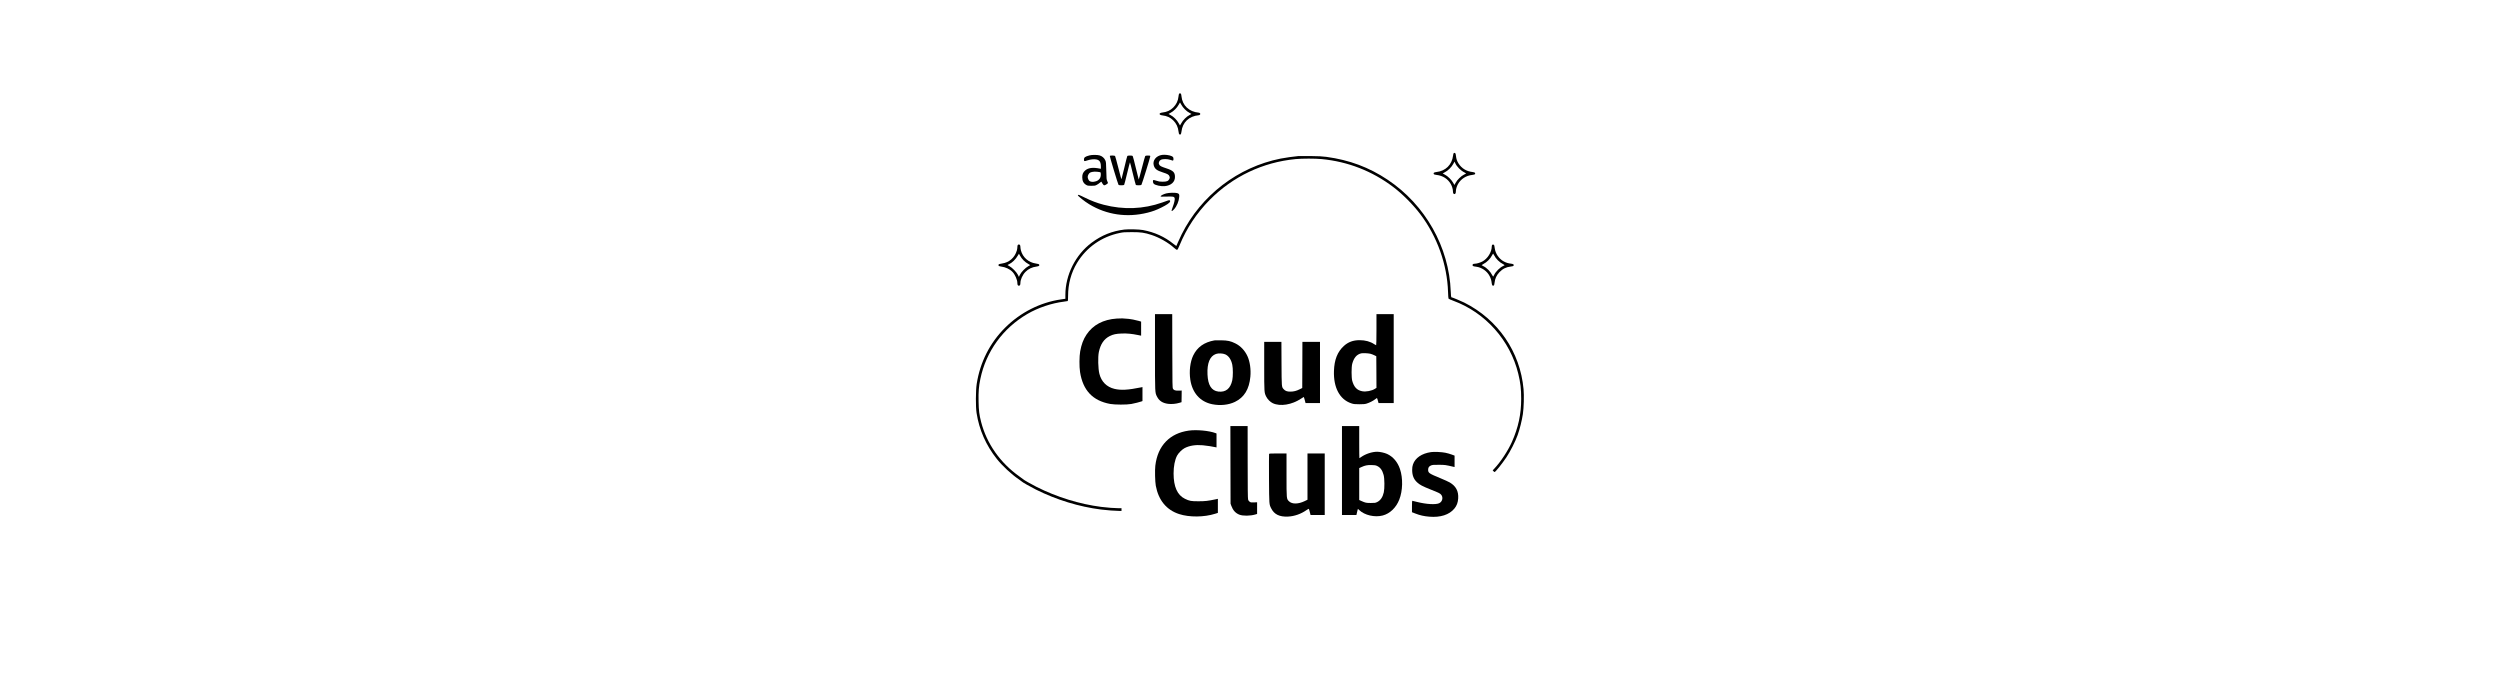
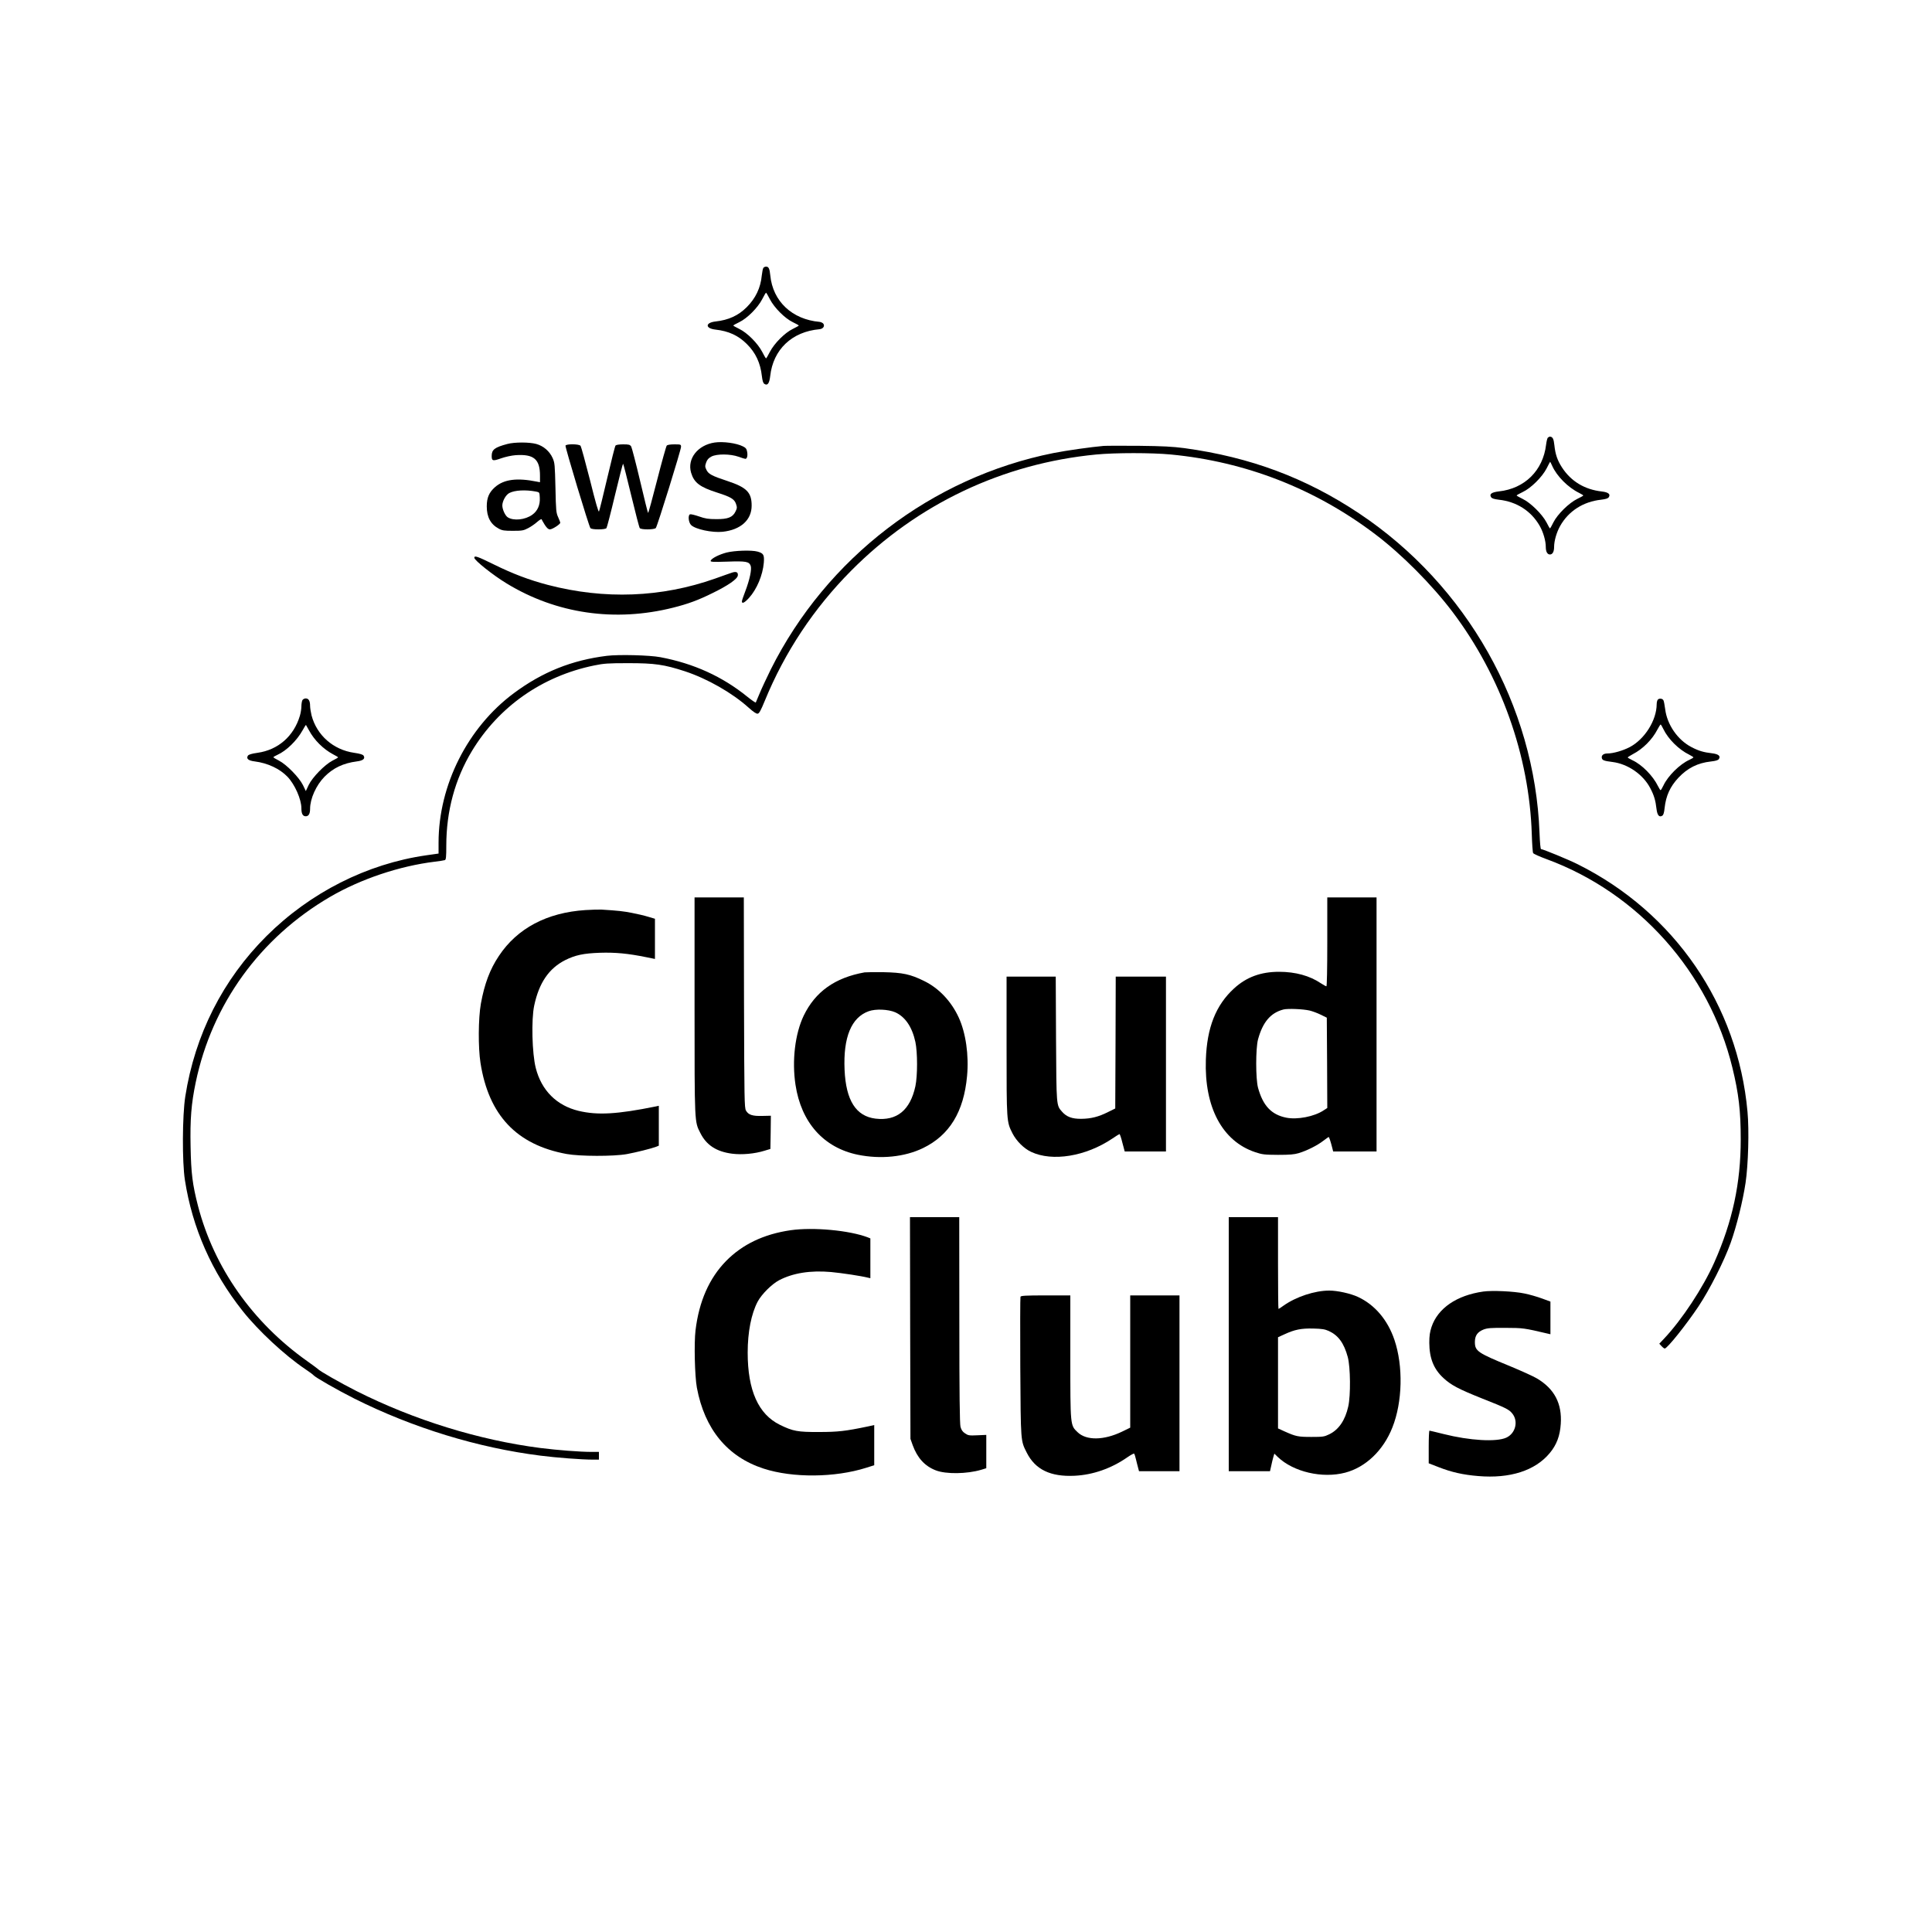
- <svg xmlns="http://www.w3.org/2000/svg" version="1.0" width="480.2" height="129.9" viewBox="0 0 2000 2000" preserveAspectRatio="xMidYMid meet">
+ <svg xmlns="http://www.w3.org/2000/svg" version="1.0" width="2000pt" height="2000pt" viewBox="0 0 2000 2000" preserveAspectRatio="xMidYMid meet">
  <g transform="translate(0,2000) scale(0.1,-0.1)" fill="#000000" stroke="none">
    <path d="M7903 17228 c-6 -7 -13 -43 -17 -79 -12 -129 -64 -237 -156 -329 -87 -87 -188 -133 -323 -148 -108 -12 -108 -72 0 -84 135 -15 236 -61 324 -149 92 -91 141 -197 156 -333 6 -49 13 -72 26 -80 32 -21 51 4 60 80 30 276 225 461 511 486 36 4 56 31 40 56 -6 9 -24 18 -40 20 -284 25 -484 213 -510 481 -7 71 -17 91 -44 91 -10 0 -22 -6 -27 -12z m67 -326 c46 -88 154 -197 237 -237 34 -16 62 -32 62 -35 0 -3 -28 -18 -62 -35 -83 -40 -191 -149 -237 -237 -19 -38 -37 -68 -40 -68 -3 0 -21 30 -40 68 -46 88 -154 197 -237 237 -34 17 -62 32 -62 35 0 3 28 19 62 35 83 40 191 149 237 237 19 38 37 68 40 68 3 0 21 -30 40 -68z" />
    <path d="M16022 15468 c-5 -7 -13 -39 -17 -72 -32 -267 -221 -454 -489 -483 -76 -9 -101 -28 -80 -60 8 -13 31 -20 80 -26 185 -20 335 -117 423 -271 37 -65 63 -155 63 -218 0 -49 16 -78 43 -78 27 0 43 29 43 78 0 63 26 153 63 218 87 154 239 251 423 271 49 6 72 13 80 26 20 31 -4 51 -71 59 -179 20 -320 105 -414 250 -47 73 -68 134 -78 228 -7 68 -18 89 -47 90 -6 0 -16 -6 -22 -12z m46 -290 c48 -108 165 -225 280 -281 23 -12 42 -23 42 -26 0 -4 -28 -19 -63 -36 -83 -40 -204 -158 -246 -242 -17 -35 -33 -63 -36 -63 -2 0 -19 28 -36 63 -45 85 -165 203 -246 242 -35 17 -63 33 -63 36 0 3 28 19 62 35 86 40 203 156 249 246 19 38 35 68 36 68 1 0 11 -19 21 -42z" />
    <path d="M7398 15419 c-175 -26 -286 -167 -244 -312 31 -104 90 -149 272 -207 138 -44 176 -66 193 -116 12 -36 12 -44 -4 -77 -29 -62 -79 -82 -200 -81 -82 0 -114 5 -179 28 -44 15 -85 25 -93 22 -23 -9 -16 -84 11 -111 44 -44 218 -81 326 -70 188 20 302 123 301 272 0 136 -52 188 -252 254 -158 52 -196 72 -216 115 -15 31 -16 39 -3 76 11 31 25 46 55 62 56 29 195 28 280 -2 32 -12 65 -22 71 -22 18 0 26 34 18 75 -5 28 -14 40 -43 54 -67 34 -206 53 -293 40z" />
    <path d="M5252 15404 c-131 -35 -162 -58 -162 -124 0 -52 11 -55 96 -25 45 16 110 30 151 33 189 13 253 -41 253 -213 l0 -67 -32 6 c-207 42 -342 24 -434 -57 -61 -54 -85 -109 -85 -199 0 -111 40 -186 125 -231 35 -19 57 -22 146 -22 96 0 110 3 158 28 29 15 71 44 94 65 23 20 43 32 45 26 2 -6 17 -32 33 -58 22 -33 36 -46 53 -46 25 0 107 53 107 69 0 5 -10 30 -22 57 -21 46 -23 67 -28 304 -6 239 -7 258 -29 308 -32 71 -94 125 -169 146 -72 20 -226 20 -300 0z m298 -493 c35 -7 35 -7 38 -64 4 -75 -23 -136 -77 -175 -74 -54 -195 -66 -255 -27 -27 18 -56 82 -56 123 1 46 36 109 72 128 56 30 169 36 278 15z" />
    <path d="M5854 15387 c-5 -15 242 -835 258 -854 7 -8 37 -13 83 -13 46 0 76 5 83 13 5 6 45 159 88 340 43 180 81 327 84 327 3 0 41 -147 84 -327 44 -181 83 -334 89 -340 14 -18 151 -17 166 1 16 19 261 809 261 840 0 25 -2 26 -69 26 -44 0 -72 -5 -79 -13 -6 -7 -51 -167 -99 -355 -48 -188 -90 -342 -94 -342 -3 0 -40 150 -83 333 -43 182 -85 342 -92 355 -13 19 -23 22 -83 22 -43 0 -72 -5 -79 -12 -6 -7 -44 -159 -86 -338 -42 -179 -80 -334 -85 -344 -5 -14 -34 85 -93 323 -48 188 -92 348 -98 356 -16 20 -148 21 -156 2z" />
    <path d="M11425 15384 c-127 -11 -384 -47 -520 -74 -1260 -252 -2348 -1085 -2926 -2240 -42 -86 -94 -196 -114 -245 -21 -50 -39 -93 -41 -97 -3 -4 -42 23 -87 59 -259 210 -556 345 -902 410 -111 21 -429 29 -552 14 -364 -45 -668 -167 -964 -387 -478 -355 -779 -952 -779 -1547 l0 -113 -127 -18 c-614 -88 -1201 -385 -1654 -836 -452 -450 -741 -1021 -841 -1661 -31 -199 -33 -678 -4 -864 77 -497 278 -953 597 -1355 161 -204 439 -462 646 -601 43 -29 83 -58 88 -65 19 -23 252 -156 425 -243 606 -303 1276 -508 1926 -590 163 -21 429 -41 541 -41 l63 0 0 40 0 40 -77 0 c-118 0 -350 18 -526 40 -639 82 -1311 290 -1907 590 -162 82 -387 210 -399 228 -4 4 -53 41 -110 81 -568 403 -966 969 -1132 1610 -56 218 -71 334 -76 611 -6 283 7 445 53 665 169 811 667 1498 1390 1920 317 185 718 320 1086 365 48 6 95 13 103 16 12 5 15 31 15 150 0 357 90 689 265 979 278 460 728 776 1265 886 102 21 142 24 355 24 274 0 370 -14 588 -85 229 -76 486 -222 656 -375 49 -44 80 -65 94 -63 16 2 32 31 74 133 207 505 507 957 893 1346 686 692 1571 1111 2538 1204 199 19 575 19 773 0 774 -74 1492 -354 2112 -823 276 -208 589 -523 804 -807 500 -663 794 -1486 820 -2300 3 -99 9 -187 14 -196 4 -8 66 -36 137 -62 952 -349 1686 -1172 1926 -2161 65 -267 86 -446 86 -740 0 -455 -85 -849 -273 -1273 -117 -263 -335 -594 -521 -791 l-49 -52 23 -25 c13 -14 28 -25 33 -25 26 0 221 244 349 435 117 176 265 468 334 660 61 171 126 433 154 620 28 189 38 543 20 737 -100 1105 -755 2060 -1755 2560 -90 46 -363 158 -382 158 -6 0 -12 65 -16 168 -49 1318 -752 2563 -1867 3307 -552 368 -1128 583 -1810 676 -124 16 -219 21 -470 24 -173 1 -337 1 -365 -1z" />
    <path d="M7521 14280 c-79 -21 -155 -60 -164 -84 -5 -13 17 -15 171 -10 195 7 226 1 243 -43 13 -35 -10 -144 -57 -267 -19 -48 -34 -94 -34 -102 0 -28 29 -13 75 38 80 89 141 234 152 363 6 81 -2 97 -65 115 -62 17 -238 11 -321 -10z" />
    <path d="M4910 14226 c0 -26 196 -182 335 -266 515 -314 1122 -402 1725 -250 151 38 258 77 405 150 162 79 259 146 263 183 4 34 -17 44 -61 29 -18 -6 -96 -33 -173 -61 -558 -197 -1145 -219 -1732 -66 -195 51 -365 116 -558 211 -173 85 -204 96 -204 70z" />
    <path d="M3130 12751 c-5 -11 -10 -39 -10 -64 0 -24 -7 -68 -16 -98 -63 -210 -225 -352 -438 -382 -63 -9 -92 -18 -100 -30 -19 -31 5 -51 70 -59 135 -17 261 -76 341 -160 75 -79 143 -232 143 -325 0 -57 14 -83 45 -83 30 0 45 26 45 77 0 105 63 245 150 333 89 90 194 140 334 158 65 8 89 29 70 59 -7 12 -36 21 -98 30 -216 31 -387 182 -441 388 -8 33 -15 77 -15 98 0 51 -15 77 -45 77 -14 0 -29 -8 -35 -19z m68 -310 c55 -103 148 -195 249 -249 29 -15 53 -29 53 -32 0 -3 -26 -18 -58 -34 -81 -42 -209 -173 -247 -253 l-29 -62 -30 62 c-40 80 -169 212 -248 253 -32 16 -58 32 -58 35 0 3 19 15 42 25 93 42 201 147 261 255 17 31 33 56 34 55 1 -1 15 -26 31 -55z" />
    <path d="M17162 12758 c-6 -6 -12 -28 -12 -47 -1 -168 -124 -363 -279 -445 -71 -37 -171 -66 -232 -66 -39 0 -63 -19 -57 -46 4 -24 22 -31 110 -42 160 -20 317 -129 391 -270 40 -76 55 -128 65 -215 8 -67 28 -91 60 -71 12 8 19 31 24 80 14 127 57 221 143 313 94 100 199 153 335 168 52 6 76 13 84 26 20 31 -5 51 -71 59 -87 10 -139 25 -215 65 -141 74 -250 231 -270 391 -6 42 -13 84 -18 92 -9 19 -42 24 -58 8z m57 -305 c50 -104 161 -214 269 -266 23 -12 42 -24 42 -27 0 -4 -19 -15 -42 -26 -98 -44 -222 -166 -268 -265 -13 -27 -26 -49 -30 -49 -3 0 -15 19 -27 43 -52 106 -165 221 -264 267 -27 13 -49 26 -49 29 0 3 24 18 53 34 103 53 201 151 254 254 16 29 30 53 34 53 3 0 15 -21 28 -47z" />
    <path d="M7190 9588 c0 -1229 -1 -1197 60 -1317 63 -126 167 -193 329 -214 103 -13 233 -1 336 31 l60 18 3 172 2 172 -87 -2 c-104 -3 -146 11 -171 56 -16 29 -17 116 -20 1119 l-2 1087 -255 0 -255 0 0 -1122z" />
    <path d="M13740 10250 c0 -284 -4 -460 -9 -460 -6 0 -31 14 -57 31 -115 78 -264 119 -433 119 -190 0 -338 -55 -466 -172 -189 -173 -281 -405 -292 -738 -17 -492 170 -843 510 -957 75 -25 95 -27 237 -28 122 0 168 4 215 18 85 26 191 79 253 127 29 22 54 40 56 40 5 0 20 -44 36 -107 l11 -43 224 0 225 0 0 1315 0 1315 -255 0 -255 0 0 -460z m-183 -711 c29 -7 81 -26 115 -43 l63 -31 3 -467 2 -468 -39 -25 c-96 -64 -273 -98 -386 -75 -154 31 -241 124 -292 310 -25 93 -25 407 0 500 49 180 131 276 264 310 46 11 199 5 270 -11z" />
    <path d="M6060 10579 c-398 -26 -705 -188 -895 -474 -94 -140 -150 -291 -187 -495 -27 -152 -29 -454 -4 -613 85 -542 374 -848 891 -943 137 -25 487 -26 625 -1 97 18 253 57 303 76 l27 11 0 206 0 207 -32 -7 c-400 -81 -602 -92 -797 -46 -229 55 -386 212 -445 445 -38 150 -47 500 -16 645 50 236 152 385 321 471 105 52 189 70 359 76 161 5 290 -7 481 -46 l89 -18 0 208 0 208 -71 21 c-39 12 -115 30 -169 40 -87 17 -138 23 -315 34 -27 1 -102 -1 -165 -5z" />
    <path d="M8950 9934 c-307 -55 -510 -200 -630 -448 -90 -188 -123 -466 -85 -716 59 -390 291 -651 646 -724 236 -48 484 -23 674 69 274 133 422 375 456 746 20 215 -13 446 -86 605 -77 168 -205 304 -359 379 -142 70 -221 87 -421 91 -93 1 -181 0 -195 -2z m317 -413 c103 -46 175 -151 209 -307 23 -109 23 -350 0 -459 -54 -248 -192 -361 -413 -335 -202 25 -306 188 -320 505 -15 337 70 543 250 607 72 26 202 20 274 -11z" />
    <path d="M10420 9173 c0 -788 0 -784 61 -905 40 -79 118 -157 193 -192 220 -104 566 -47 840 137 38 26 72 47 75 47 4 0 18 -40 30 -90 l24 -90 213 0 214 0 0 905 0 905 -260 0 -260 0 -2 -682 -3 -683 -75 -37 c-97 -49 -176 -69 -276 -70 -96 -1 -153 20 -201 75 -58 66 -57 56 -61 755 l-3 642 -254 0 -255 0 0 -717z" />
    <path d="M9422 6253 l3 -1148 23 -65 c48 -132 125 -217 239 -261 106 -41 322 -38 471 6 l52 16 0 172 0 173 -92 -4 c-85 -4 -96 -2 -128 20 -26 17 -38 35 -47 68 -8 33 -12 331 -12 1108 l-1 1062 -255 0 -255 0 2 -1147z" />
    <path d="M12720 6085 l0 -1315 213 0 214 0 12 53 c6 30 16 71 22 92 l11 37 36 -35 c161 -154 460 -224 697 -162 213 56 395 230 489 468 105 264 113 636 21 907 -70 207 -205 365 -379 445 -76 35 -211 65 -295 65 -151 0 -344 -64 -474 -156 -26 -19 -49 -34 -52 -34 -3 0 -5 214 -5 475 l0 475 -255 0 -255 0 0 -1315z m1035 137 c99 -45 158 -126 197 -270 28 -104 31 -398 5 -512 -32 -143 -98 -239 -195 -287 -54 -26 -65 -28 -187 -28 -138 0 -161 5 -277 57 l-68 31 0 472 0 472 68 31 c104 48 172 62 297 59 89 -2 120 -7 160 -25z" />
    <path d="M8186 7265 c-278 -40 -500 -146 -670 -319 -174 -178 -280 -418 -316 -718 -16 -130 -8 -474 14 -593 80 -430 317 -717 691 -838 301 -98 738 -94 1063 9 l82 26 0 208 0 208 -63 -14 c-234 -49 -313 -58 -507 -58 -223 -1 -271 8 -406 74 -223 109 -334 356 -334 748 0 213 37 401 103 527 41 77 145 181 222 222 144 75 324 104 539 85 115 -11 308 -40 384 -59 l22 -5 0 206 0 206 -27 11 c-192 73 -564 107 -797 74z" />
    <path d="M15355 6630 c-276 -39 -471 -173 -536 -367 -17 -52 -23 -91 -23 -163 1 -160 45 -272 146 -365 80 -74 156 -114 398 -211 248 -98 280 -114 313 -154 68 -80 37 -209 -61 -253 -103 -46 -378 -30 -648 38 -77 19 -142 35 -146 35 -5 0 -8 -76 -8 -169 l0 -169 103 -40 c133 -52 252 -79 409 -92 330 -28 590 56 741 238 71 85 106 178 114 302 14 211 -66 363 -246 470 -38 23 -165 80 -283 129 -332 136 -360 155 -360 249 0 66 27 104 90 129 40 15 75 18 227 17 184 -1 188 -1 443 -61 l22 -5 0 169 0 169 -87 32 c-49 18 -131 42 -183 52 -108 23 -334 33 -425 20z" />
    <path d="M10564 6576 c-3 -8 -4 -335 -2 -727 5 -784 3 -760 67 -887 88 -175 246 -251 495 -239 190 9 381 76 546 191 36 25 68 42 71 38 3 -4 12 -29 18 -57 7 -27 16 -67 22 -87 l10 -38 209 0 210 0 0 910 0 910 -255 0 -255 0 0 -685 0 -684 -84 -41 c-189 -91 -370 -94 -461 -6 -76 73 -75 61 -75 783 l0 633 -255 0 c-209 0 -257 -3 -261 -14z" />
  </g>
</svg>
